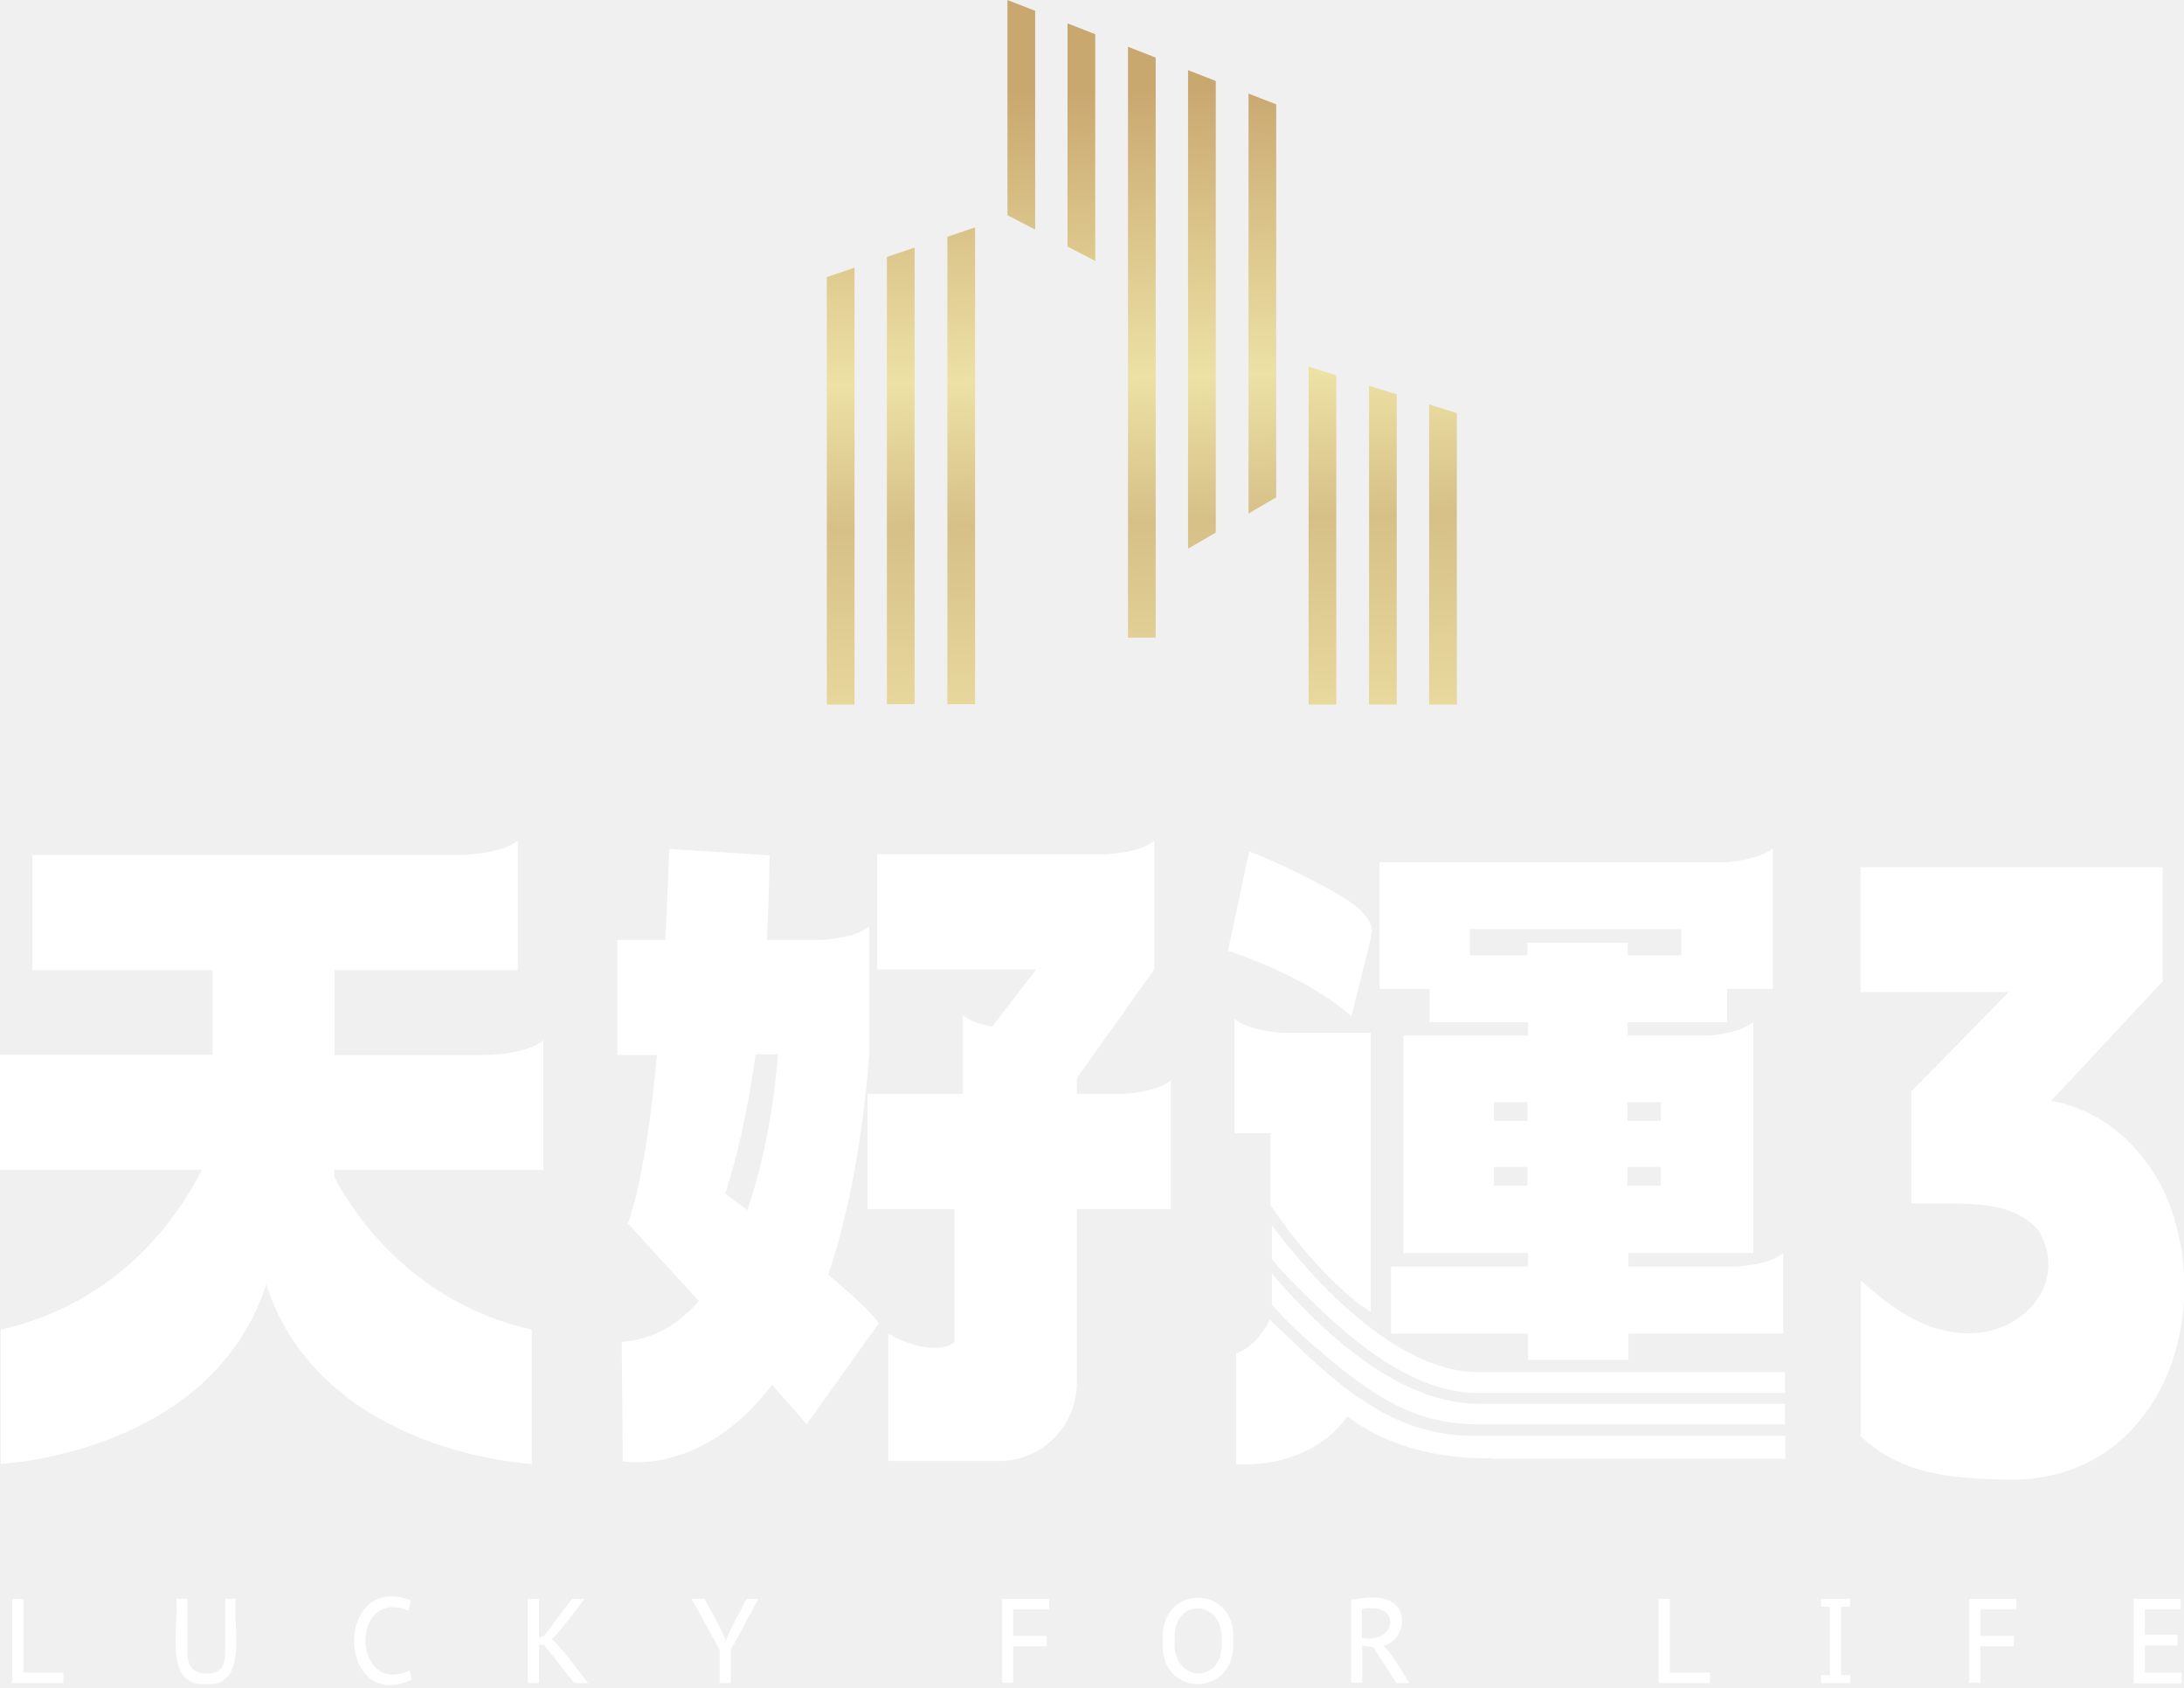
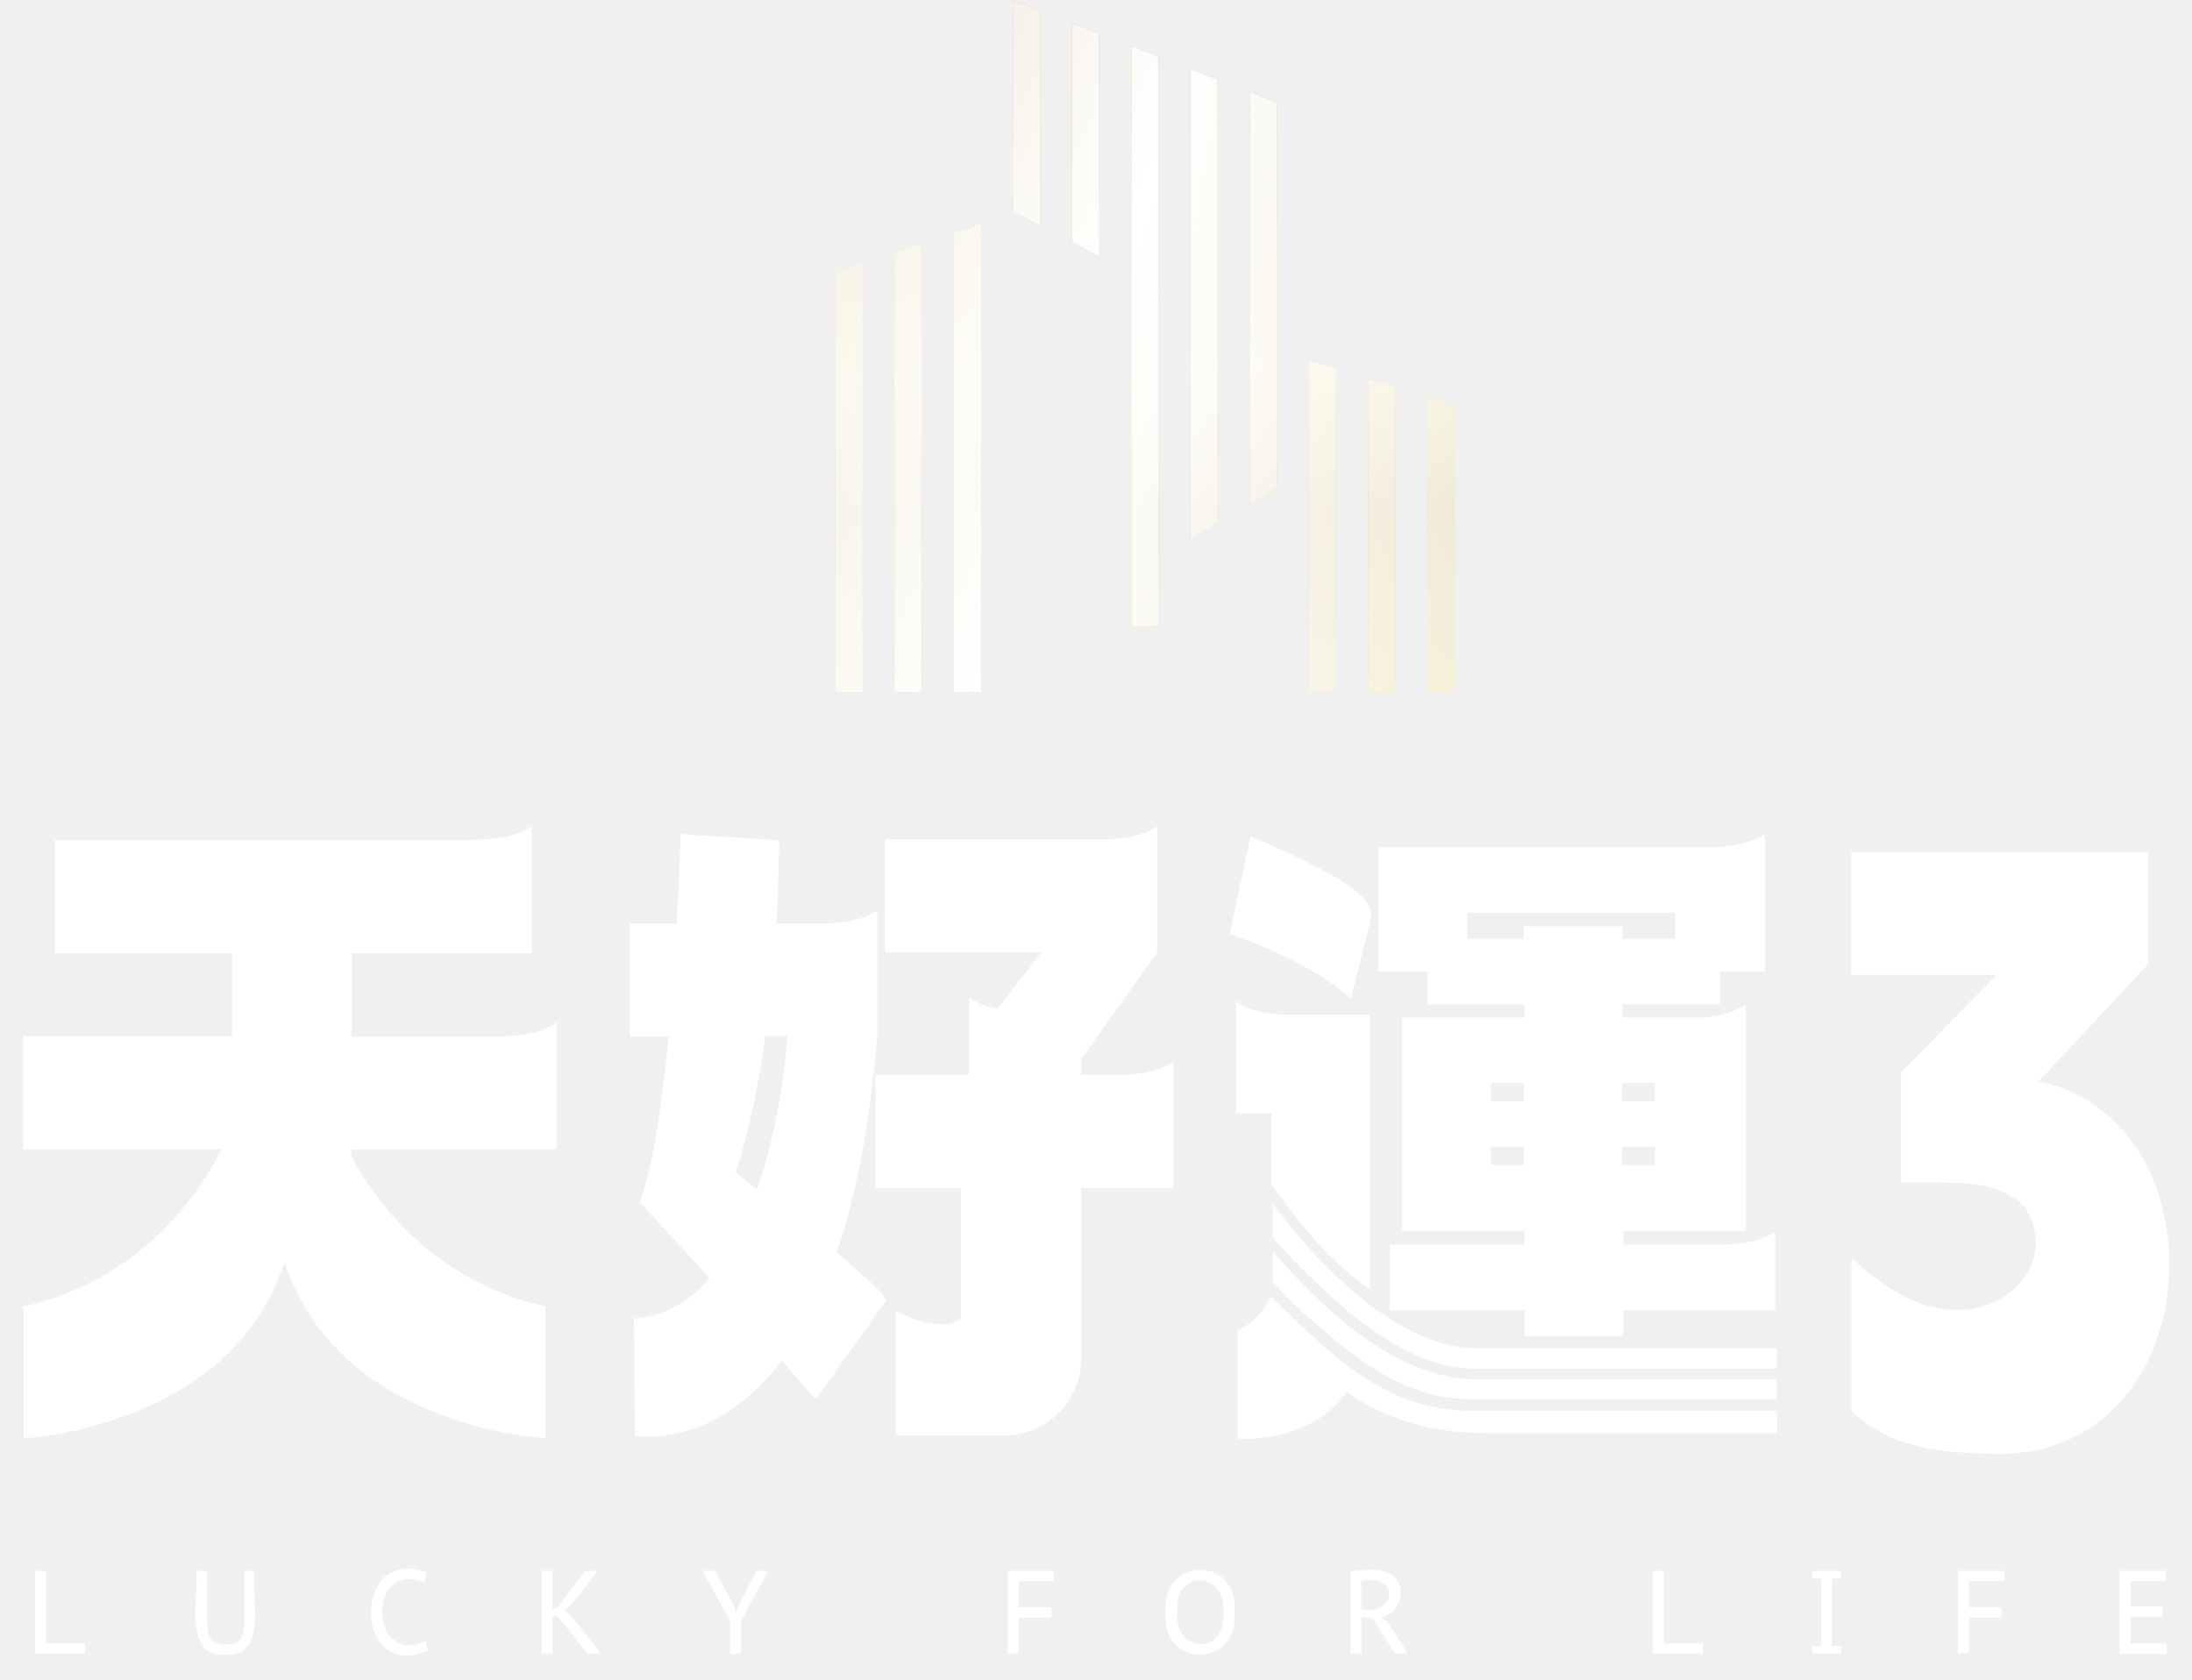
- <svg xmlns="http://www.w3.org/2000/svg" id="_圖層_1" data-name="圖層_1" version="1.1" viewBox="0 0 607 469">
+ <svg xmlns="http://www.w3.org/2000/svg" version="1.1" viewBox="0 0 620 475">
  <defs>
-     <linearGradient id="_未命名漸層" data-name="未命名漸層" x1="313.4" y1="5" x2="318.6" y2="204.8" gradientUnits="userSpaceOnUse">
-       <stop offset=".1" stop-color="#c9a870" />
+     <linearGradient id="img" x1="319.9" y1="464" x2="325.1" y2="264.2" gradientTransform="translate(0 469) scale(1 -1)" gradientUnits="userSpaceOnUse">
+       <stop offset="0" stop-color="#c9a870" />
      <stop offset=".5" stop-color="#ede1a5" />
      <stop offset=".7" stop-color="#d6c088" />
      <stop offset="1" stop-color="#ebdca0" />
    </linearGradient>
+     <linearGradient id="gr1" y1="0" y2="200" gradientUnits="userSpaceOnUse">
+       <stop offset="0" stop-color="#fff0" />
+       <stop offset=".5" stop-color="#fff" />
+       <stop offset="1" stop-color="#fff0" />
+       <animate attributeName="x1" values="-800;3400" dur="4s" begin="0s" repeatCount="indefinite" />
+       <animate attributeName="x2" values="-200;4000" dur="4s" begin="0s" repeatCount="indefinite" />
+     </linearGradient>
+     <path id="p1" d="M236.3,195.8v-118.8l7.7-2.6v121.4h-7.7ZM253,195.8v-124.4l7.7-2.6v126.9h-7.7ZM269.8,195.8V65.8l7.7-2.6v132.5h-7.7ZM286.5,59.8V0l7.7,3v60.8l-7.7-4ZM303.2,68.5V6.5l7.7,3v63l-7.7-4ZM320,177.2V13l7.7,3v161.2h-7.7ZM336.7,19.5l7.7,3v125.5l-7.7,4.5V19.5ZM353.5,26l7.7,3v109.2l-7.7,4.5V26ZM370.2,195.8v-93.9l7.7,2.4v91.5h-7.7ZM387,195.8v-88.6l7.7,2.4v86.2h-7.7ZM403.7,195.8v-83.4l7.7,2.4v81h-7.7Z" />
+     <path id="p2" d="M24,467.7h-14.1v-23.4h3.1v20.5h11.1v3h-.1ZM69.1,444.3h2.9c-.9,6.7,3.7,24.4-7.9,23.7-12.6,1.1-7.7-16.5-8.6-23.7h3.1v14.7c0,4.2,1.5,6,5.5,6.1,3.9,0,5-2.3,5-6.2v-14.6ZM121.1,466.7c-21,9.8-22-29.9-.4-22l-.7,2.9c-16.3-6.7-15.6,24,.3,16.6l.7,2.6h0ZM157.8,457.1h-1.5v10.6h-3.1v-23.4h3.1v10.8l1.4-.5,7.8-10.3h3.5c-.8.9-8.2,11.1-9.3,11.2,1.2.2,9.4,11.2,10.3,12.2h-3.9l-8.4-10.6h0ZM206.6,458.6l-7.9-14.3h3.6c.7,1.5,6.1,10.6,5.9,12.1h0c0-1.5,5.1-10.6,5.8-12.1h3.3l-7.7,14.2v9.2h-3.1v-9.2h0ZM285,444.3h13.1v2.9h-10v7.4h9.3v2.9h-9.3v10.1h-3.1v-23.4h0ZM329.7,456c-1.2-16,20.8-16,19.5,0,1.2,16-20.8,16-19.5,0h0ZM333,456c-1,11.6,13.9,12.5,13,0,.9-11.6-13.9-12.5-13,0ZM382,444.5c4.4-.6,10.8-1.7,13.5,2.9,1.9,3.8-.3,9.1-4.7,10,1.5.2,6.6,9.2,7.4,10.3h-3.6l-6.4-9.9-3.1-.5v10.3h-3.1v-23.2h0ZM388.2,446.9c-1,0-2.2,0-3.2.2v8.1c8.9,1.6,10.7-8,3.2-8.3h0ZM481.7,467.7h-14.2v-23.4h3.1v20.5h11.1v3h0ZM515.1,446.5h-2.5v-2.2h8.1v2.2h-2.5v19h2.5v2.2h-8.1v-2.2h2.5v-19ZM553.8,444.3h13.1v2.9h-10v7.4h9.3v2.9h-9.3v10.1h-3.1v-23.4h0ZM599.5,444.3h13.1v2.9h-10v7.1h9.1v3h-9.1v7.5h10.2v3h-13.3v-23.4h0ZM607.6,273v-32h-84v34.7h41.2l-27.1,27.6v31.1c13.6.5,26.8-1.8,35.2,7.3,9.1,14.8-4.6,29.4-19.8,28.8-11.4-.2-20.3-6.6-29.4-14.6v43.3c11.4,10.5,24.5,11.7,41,12,41.6.6,58.4-45,43.6-79.4-6.6-13.9-17.8-23.3-31.7-25.9l30.9-33.1.2.2h-.1ZM493.6,284.1c-2.7,2.3-7.6,3.2-11.7,3.7h-23v-3.7h27.6v-9.3h12.7v-39c-3,2.4-8.8,3.5-13.1,3.8h-96.2v35.2h13.9v9.3h27.4v3.7h-34.6v60.4h34.6v3.8h-38.1v18.6h38.1v7.3h27.9v-7.3h43v-22.4c-3,2.6-8.8,3.5-13.1,3.8h-29.9v-3.8h34.7v-64h-.2ZM415,265.5v-7.3h58.8v7.3h-14.9v-3.5h-27.9v3.5h-16ZM421.7,306.3h9.3v5.2h-9.3v-5.2ZM421.7,329.5v-5.2h9.3v5.2h-9.3ZM468.1,329.5h-9.3v-5.2h9.3v5.2ZM468.1,306.3v5.2h-9.3v-5.2h9.3ZM99.5,293.1v-23.5h50.9v-36c-4.3,3.5-13.4,4-17.4,4H15.5v32h50.1v23.5H6.5v32h56.1c-6.1,12.2-22.4,36.9-55.9,44.4v37.3s58.4-2.7,73.8-49.8c15.4,47.1,73.8,49.8,73.8,49.8v-37.3c-31.7-7.2-48-29.6-54.9-42.4v-2h58.1v-36h0c-4.4,3.7-14,4.1-17.7,4.1h-40.5l.3-.2h-.1ZM200.8,361.5c-5.6,6.4-12.7,10.8-21.5,11.4h0l.3,33.2s22.1,4.3,41.5-21.3l9.6,11,20-28c-1.1-2.3-7-7.6-14-13.6,5.2-15.4,9.3-35.2,11.4-61v-35.8c-3,2.6-8.8,3.5-13.3,3.8h-15.2c.5-7.3.6-15.1.8-23.5l-27.9-1.8s-.3,10.7-1.1,25.3h-13.3v32h11c-1.7,18.1-4.3,36.3-8.1,46.8l19.8,21.6v-.2h0ZM208.1,331.6c3-9.3,6.1-21.8,8.4-38.6h6.2c-.3,4.7-2,24.5-8.5,43.3-2.6-2-4.9-3.7-6.2-4.7h.2,0ZM253.9,406h30.3c12,0,21.6-9.8,21.6-21.8v-48.2h26.1v-35.8c-3,2.6-8.8,3.5-13.3,3.8h-12.8v-4.4l21.5-30.2v-35.8c-3,2.6-8.8,3.5-13.3,3.8h-63.7v32h44.2l-12.3,15.9c-3-.6-6.1-1.5-8.1-3.2v21.9h-26.5v32h24.2v36.9c-4.3,3.7-13.9.5-18.4-2.3v35.4h.5,0ZM387.5,260s3-5-10.5-12.3c-13.6-7.5-23.3-11.1-23.3-11.1l-5.9,27.6s22.1,7,34.3,18.3l5.5-22.1v-.3h-.1ZM359.8,314.9h-10.2v-31.7c3,2.4,8.8,3.5,13.1,3.8h24.8v77.6s-12.7-7.3-27.9-29.7v-20.1l.2.2h0ZM420.9,405.2s-22.9,1.5-39.9-11.6c-10.8,15.2-30.9,13.3-30.9,13.3v-30.8c5-1.8,8.1-6.7,9.3-9.4,14.8,13.9,31.5,32.9,57.6,32.3h85.7v6.4h-81.7v-.2h-.1ZM502.6,381.3v5.8h-85.3c-13.9,0-28.3-8.4-43.9-23.3-5.8-5.5-10.4-10.1-13.4-13.9v-9.4l.9,1.2c7,9.3,31.7,39.6,56.4,39.6h85.3ZM502.6,390v5.8h-85.3c-16.9,0-28.2-6.9-44-20.4-4.6-3.8-9-8.1-13.3-12.8v-8.7l.9,1.1c9.3,10.5,31.9,35.1,56.5,35.1h85.3-.2.1Z" />
  </defs>
-   <path d="M229.8,195.8v-118.8l7.7-2.6v121.4h-7.7ZM246.5,195.8v-124.4l7.7-2.6v126.9h-7.7ZM263.3,195.8V65.8l7.7-2.6v132.5h-7.7ZM280,59.8V0l7.7,3v60.8l-7.7-4ZM296.7,68.5V6.5l7.7,3v63l-7.7-4ZM313.5,177.2V13l7.7,3v161.2h-7.7ZM330.2,19.5l7.7,3v125.5l-7.7,4.5V19.5ZM347,26l7.7,3v109.2l-7.7,4.5V26ZM363.7,195.8v-93.9l7.7,2.4v91.5h-7.7ZM380.5,195.8v-88.6l7.7,2.4v86.2h-7.7ZM397.2,195.8v-83.4l7.7,2.4v81h-7.7Z" fill="url(#_未命名漸層)" />
-   <path d="M17.5,467.7H3.4v-23.4h3.1v20.5h11.1v3h0ZM62.6,444.3h2.9c-.9,6.7,3.7,24.4-7.9,23.7-12.6,1.1-7.7-16.5-8.6-23.7h3.1v14.7c0,4.2,1.5,6,5.5,6.1,3.9,0,5-2.3,5-6.2,0,0,0-14.6,0-14.6ZM114.6,466.7c-21,9.8-22-29.9-.4-22l-.7,2.9c-16.3-6.7-15.6,24,.3,16.6l.7,2.6h0ZM151.3,457.1h-1.5v10.6h-3.1v-23.4h3.1v10.8l1.4-.5,7.8-10.3h3.5c-.8.9-8.2,11.1-9.3,11.2,1.2.2,9.4,11.2,10.3,12.2h-3.9l-8.4-10.6h0ZM200.1,458.6l-7.9-14.3h3.6c.7,1.5,6.1,10.6,5.9,12.1h0c0-1.5,5.1-10.6,5.8-12.1h3.3l-7.7,14.2v9.2h-3.1v-9.2h0ZM278.5,444.3h13.1v2.9h-10v7.4h9.3v2.9h-9.3v10.1h-3.1v-23.4ZM323.2,456c-1.2-16,20.8-16,19.5,0,1.2,16-20.8,16-19.5,0h0ZM326.5,456c-1,11.6,13.9,12.5,13,0,.9-11.6-13.9-12.5-13,0ZM375.5,444.5c4.4-.6,10.8-1.7,13.5,2.9,1.9,3.8-.3,9.1-4.7,10,1.5.2,6.6,9.2,7.4,10.3h-3.6l-6.4-9.9-3.1-.5v10.3h-3.1s0-23.2,0-23.2ZM381.7,446.9c-1,0-2.2,0-3.2.2v8.1c8.9,1.6,10.7-8,3.2-8.3ZM475.2,467.7h-14.2v-23.4h3.1v20.5h11.1v3h0ZM508.6,446.5h-2.5v-2.2h8.1v2.2h-2.5v19h2.5v2.2h-8.1v-2.2h2.5v-19ZM547.3,444.3h13.1v2.9h-10v7.4h9.3v2.9h-9.3v10.1h-3.1v-23.4ZM593,444.3h13.1v2.9h-10v7.1h9.1v3h-9.1v7.5h10.2v3h-13.3v-23.4ZM601.1,273v-32h-84v34.7h41.2l-27.1,27.6v31.1c13.6.5,26.8-1.8,35.2,7.3,9.1,14.8-4.6,29.4-19.8,28.8-11.4-.2-20.3-6.6-29.4-14.6v43.3c11.4,10.5,24.5,11.7,41,12,41.6.6,58.4-45,43.6-79.4-6.6-13.9-17.8-23.3-31.7-25.9l30.9-33.1.2.2ZM487.1,284.1c-2.7,2.3-7.6,3.2-11.7,3.7h-23v-3.7h27.6v-9.3h12.7v-39c-3,2.4-8.8,3.5-13.1,3.8h-96.2v35.2h13.9v9.3h27.4v3.7h-34.6v60.4h34.6v3.8h-38.1v18.6h38.1v7.3h27.9v-7.3h43v-22.4c-3,2.6-8.8,3.5-13.1,3.8h-29.9v-3.8h34.7v-64h-.2ZM408.5,265.5v-7.3h58.8v7.3h-14.9v-3.5h-27.9v3.5h-16ZM415.2,306.3h9.3v5.2h-9.3v-5.2ZM415.2,329.5v-5.2h9.3v5.2h-9.3ZM461.6,329.5h-9.3v-5.2h9.3v5.2ZM461.6,306.3v5.2h-9.3v-5.2h9.3ZM93,293.1v-23.5h50.9v-36c-4.3,3.5-13.4,4-17.4,4H9v32h50.1v23.5H0v32h56.1c-6.1,12.2-22.4,36.9-55.9,44.4v37.3s58.4-2.7,73.8-49.8c15.4,47.1,73.8,49.8,73.8,49.8v-37.3c-31.7-7.2-48-29.6-54.9-42.4v-2h58.1v-36h0c-4.4,3.7-14,4.1-17.7,4.1h-40.5l.3-.2ZM194.3,361.5c-5.6,6.4-12.7,10.8-21.5,11.4h0l.3,33.2s22.1,4.3,41.5-21.3l9.6,11,20-28c-1.1-2.3-7-7.6-14-13.6,5.2-15.4,9.3-35.2,11.4-61v-35.8c-3,2.6-8.8,3.5-13.3,3.8h-15.2c.5-7.3.6-15.1.8-23.5l-27.9-1.8s-.3,10.7-1.1,25.3h-13.3v32h11c-1.7,18.1-4.3,36.3-8.1,46.8l19.8,21.6v-.2ZM201.6,331.6c3-9.3,6.1-21.8,8.4-38.6h6.2c-.3,4.7-2,24.5-8.5,43.3-2.6-2-4.9-3.7-6.2-4.7h.2ZM247.4,406h30.3c12,0,21.6-9.8,21.6-21.8v-48.2h26.1v-35.8c-3,2.6-8.8,3.5-13.3,3.8h-12.8v-4.4l21.5-30.2v-35.8c-3,2.6-8.8,3.5-13.3,3.8h-63.7v32h44.2l-12.3,15.9c-3-.6-6.1-1.5-8.1-3.2v21.9h-26.5v32h24.2v36.9c-4.3,3.7-13.9.5-18.4-2.3v35.4h.5ZM381,260s3-5-10.5-12.3c-13.6-7.5-23.3-11.1-23.3-11.1l-5.9,27.6s22.1,7,34.3,18.3l5.5-22.1v-.3ZM353.3,314.9h-10.2v-31.7c3,2.4,8.8,3.5,13.1,3.8h24.8v77.6s-12.7-7.3-27.9-29.7v-20.1l.2.2ZM414.4,405.2s-22.9,1.5-39.9-11.6c-10.8,15.2-30.9,13.3-30.9,13.3v-30.8c5-1.8,8.1-6.7,9.3-9.4,14.8,13.9,31.5,32.9,57.6,32.3h85.7v6.4h-81.7v-.2ZM496.1,381.3v5.8h-85.3c-13.9,0-28.3-8.4-43.9-23.3-5.8-5.5-10.4-10.1-13.4-13.9v-9.4l.9,1.2c7,9.3,31.7,39.6,56.4,39.6,0,0,85.3,0,85.3,0ZM496.1,390v5.8h-85.3c-16.9,0-28.2-6.9-44-20.4-4.6-3.8-9-8.1-13.3-12.8v-8.7l.9,1.1c9.3,10.5,31.9,35.1,56.5,35.1h85.3-.2Z" fill="#fff" />
+   <use href="#p1" fill="url(#img)" />
+   <use href="#p1" fill="url(#gr1)" />
+   <use href="#p2" fill="#fff" />
</svg>
